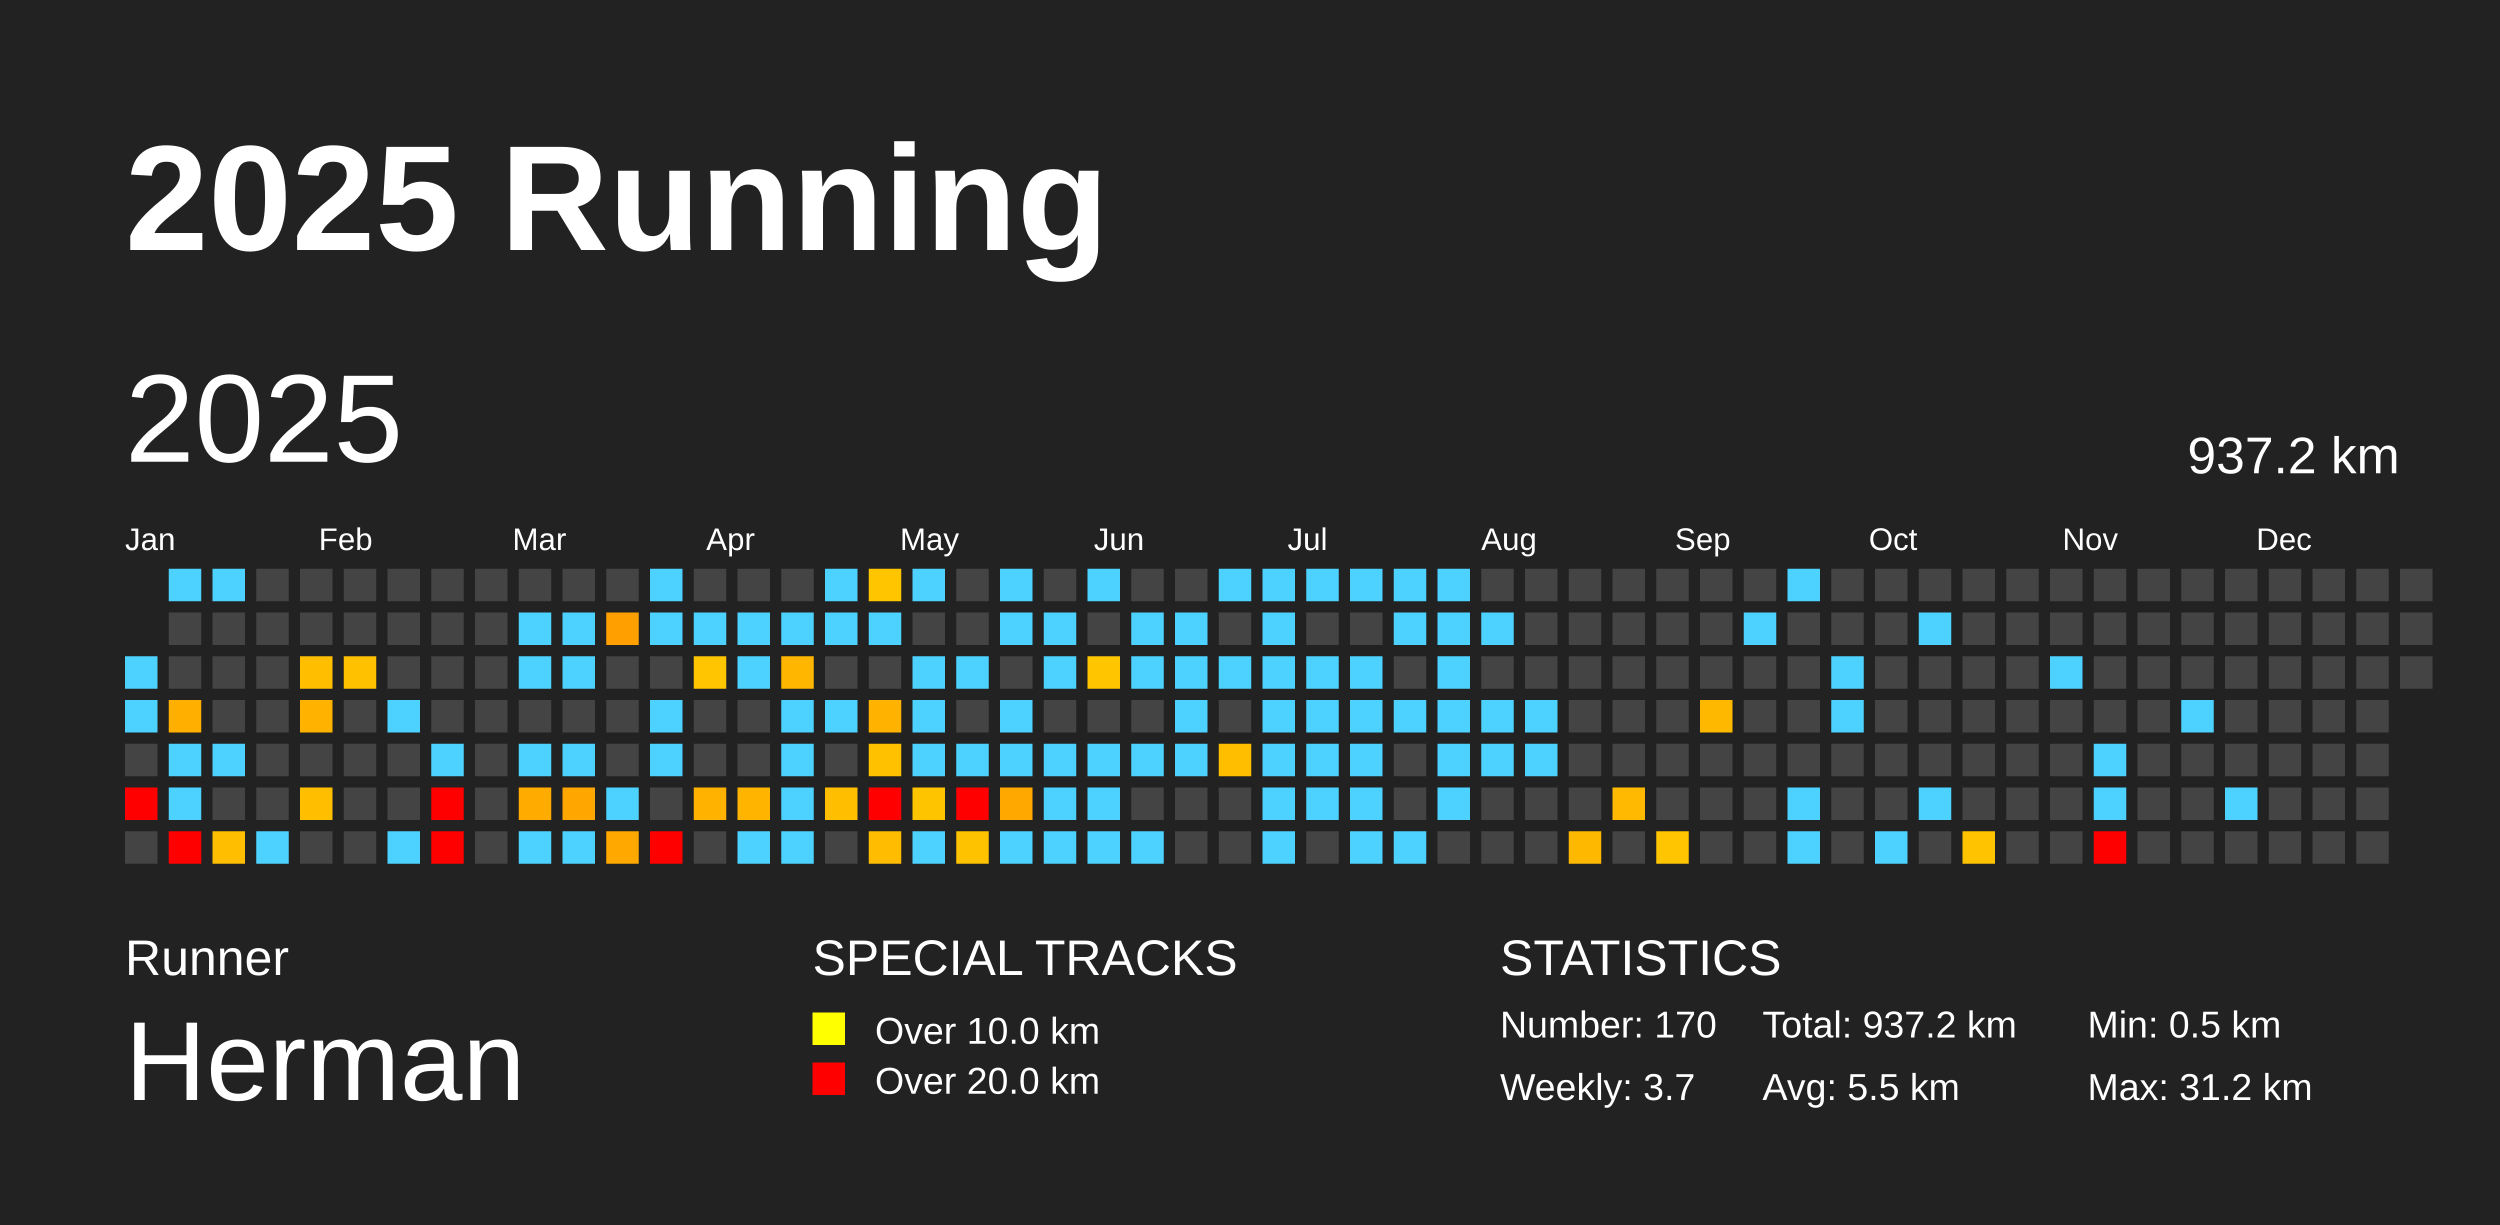
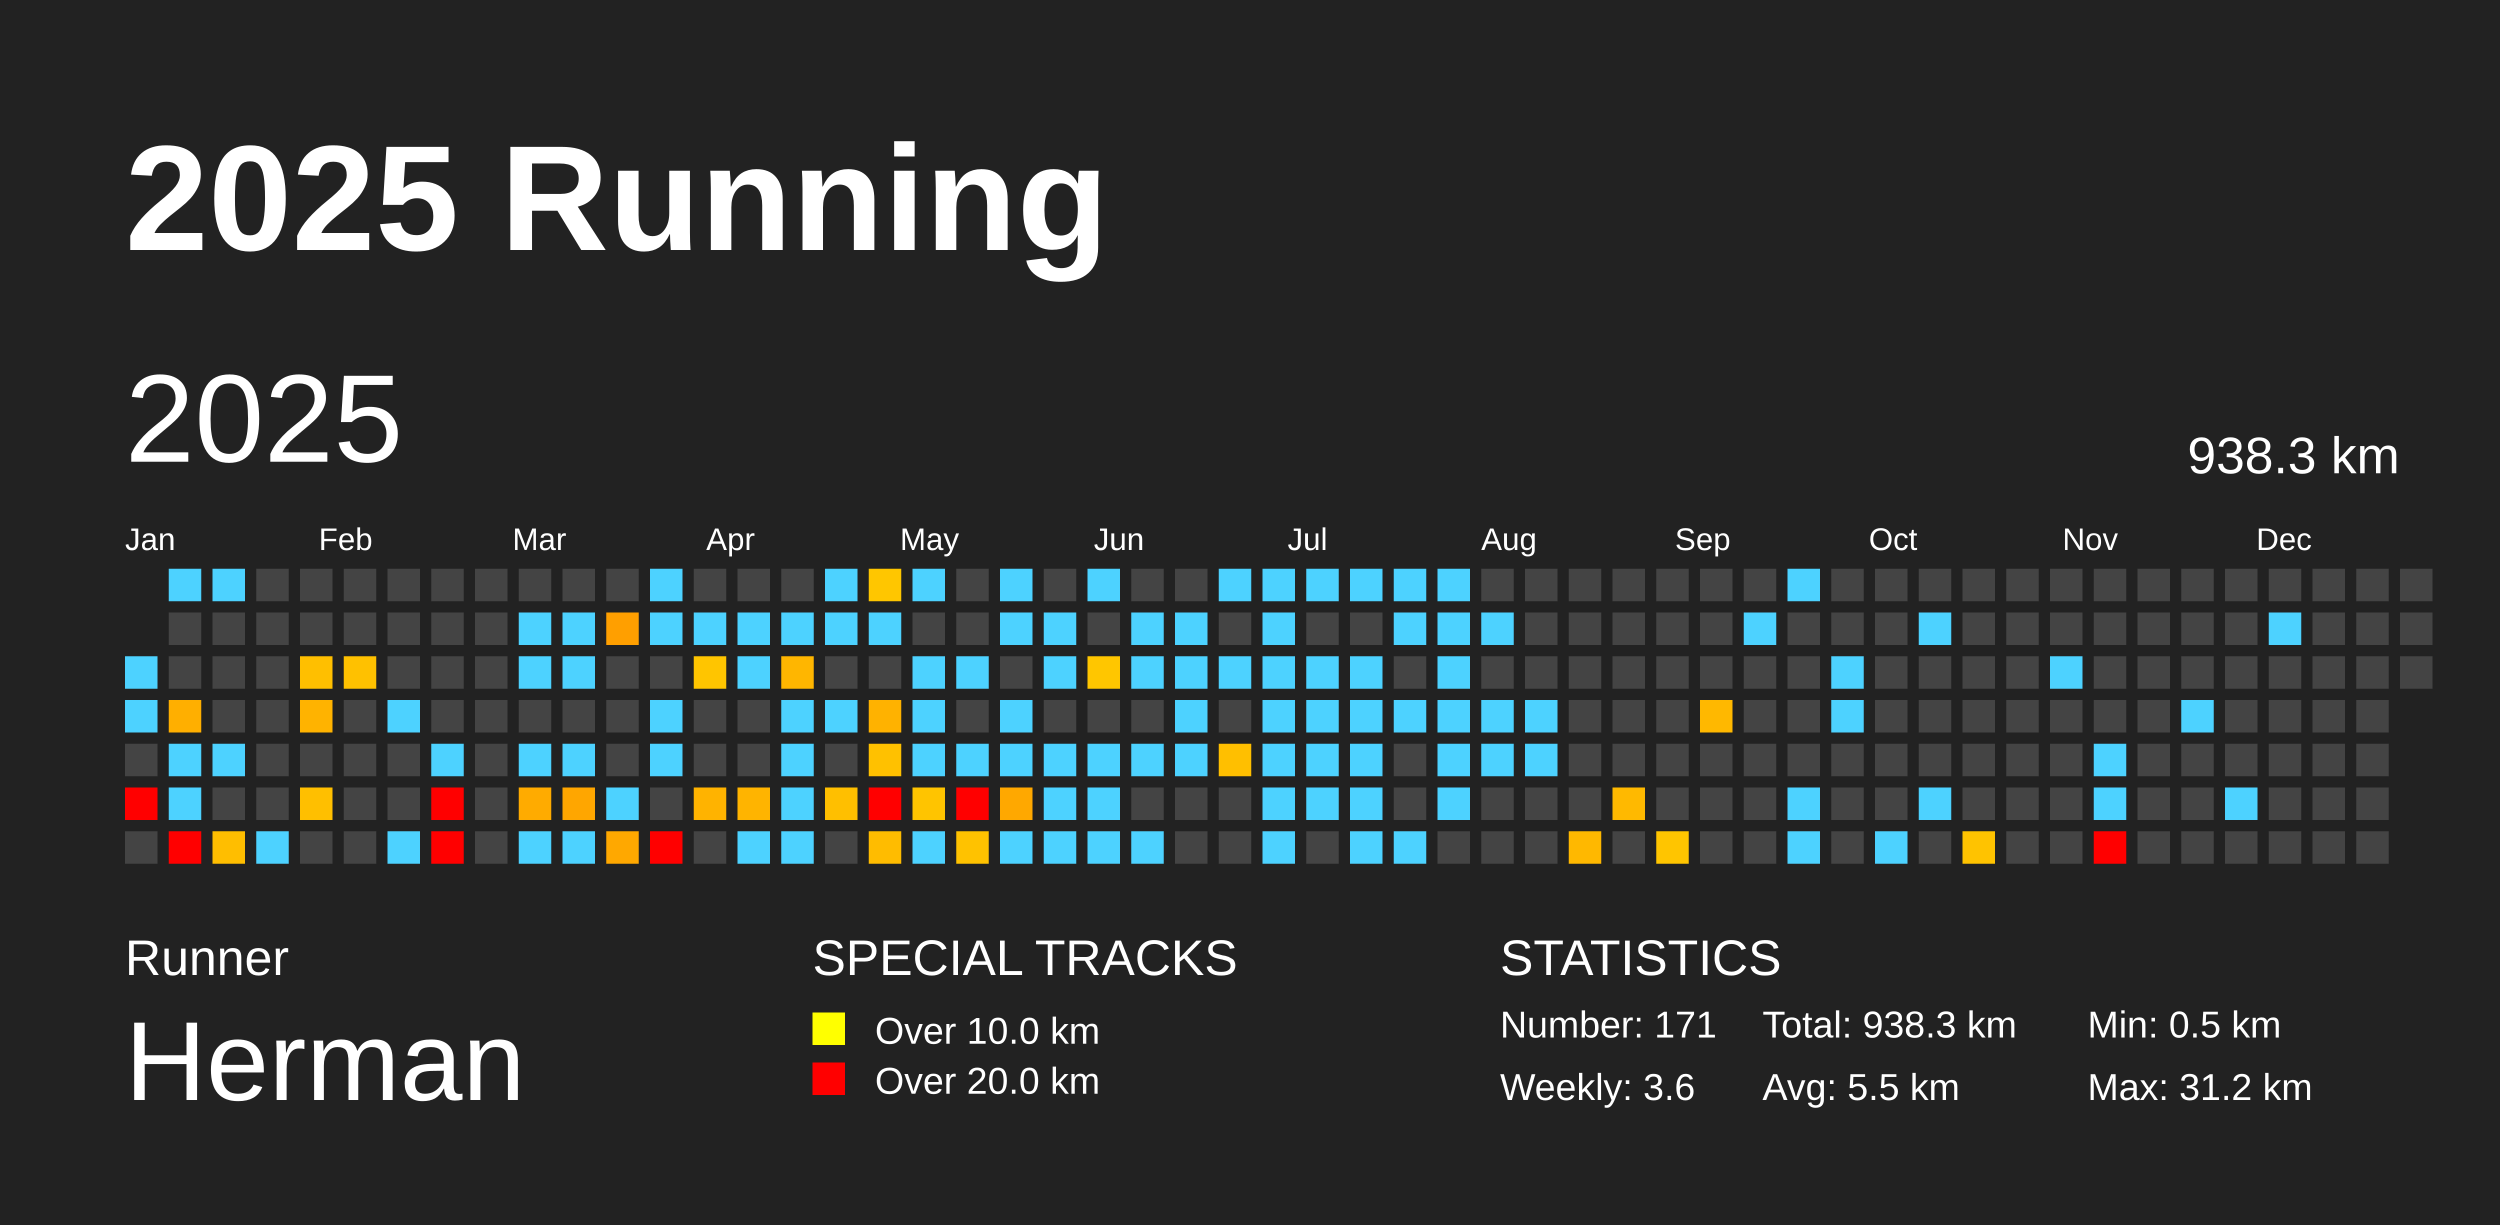
<svg xmlns="http://www.w3.org/2000/svg" baseProfile="full" height="98mm" version="1.1" viewBox="0,0,200,98" width="200mm">
  <defs />
  <rect fill="#222222" height="98" width="200" x="0" y="0" />
  <text fill="#FFFFFF" style="font-size:12px; font-family:Arial; font-weight:bold;" x="10" y="20">2025 Running</text>
  <text fill="#FFFFFF" style="font-size:4px; font-family:Arial" x="10" y="78">Runner</text>
  <text fill="#FFFFFF" style="font-size:9px; font-family:Arial" x="10" y="88">Herman</text>
  <text fill="#FFFFFF" style="font-size:4px; font-family:Arial" x="65" y="78">SPECIAL TRACKS</text>
  <rect fill="yellow" height="2.6" width="2.6" x="65" y="81" />
  <text fill="#FFFFFF" style="font-size:3px; font-family:Arial" x="70" y="83.5">Over 10.0 km</text>
  <rect fill="red" height="2.6" width="2.6" x="65" y="85" />
  <text fill="#FFFFFF" style="font-size:3px; font-family:Arial" x="70" y="87.5">Over 20.0 km</text>
  <text fill="#FFFFFF" style="font-size:4px; font-family:Arial" x="120" y="78">STATISTICS</text>
-   <text fill="#FFFFFF" style="font-size:3px; font-family:Arial" x="120" y="83">Number: 170</text>
-   <text fill="#FFFFFF" style="font-size:3px; font-family:Arial" x="120" y="88">Weekly: 3.7</text>
-   <text fill="#FFFFFF" style="font-size:3px; font-family:Arial" x="141" y="83">Total: 937.2 km</text>
+   <text fill="#FFFFFF" style="font-size:3px; font-family:Arial" x="120" y="83">Number: 171</text>
+   <text fill="#FFFFFF" style="font-size:3px; font-family:Arial" x="120" y="88">Weekly: 3.6</text>
+   <text fill="#FFFFFF" style="font-size:3px; font-family:Arial" x="141" y="83">Total: 938.3 km</text>
  <text fill="#FFFFFF" style="font-size:3px; font-family:Arial" x="141" y="88">Avg: 5.5 km</text>
  <text fill="#FFFFFF" style="font-size:3px; font-family:Arial" x="167" y="83">Min: 0.5 km</text>
  <text fill="#FFFFFF" style="font-size:3px; font-family:Arial" x="167" y="88">Max: 31.2 km</text>
  <text dominant-baseline="hanging" fill="#FFFFFF" style="font-size:10.0px; font-family:Arial;" x="10" y="30">2025</text>
-   <text dominant-baseline="hanging" fill="#FFFFFF" style="font-size:4.125px; font-family:Arial;" x="175" y="35">937.2 km</text>
+   <text dominant-baseline="hanging" fill="#FFFFFF" style="font-size:4.125px; font-family:Arial;" x="175" y="35">938.3 km</text>
  <text fill="#FFFFFF" style="font-size:2.5px; font-family:Arial" x="10.0" y="44">Jan</text>
  <text fill="#FFFFFF" style="font-size:2.5px; font-family:Arial" x="25.5" y="44">Feb</text>
  <text fill="#FFFFFF" style="font-size:2.5px; font-family:Arial" x="41.0" y="44">Mar</text>
  <text fill="#FFFFFF" style="font-size:2.5px; font-family:Arial" x="56.5" y="44">Apr</text>
  <text fill="#FFFFFF" style="font-size:2.5px; font-family:Arial" x="72.0" y="44">May</text>
  <text fill="#FFFFFF" style="font-size:2.5px; font-family:Arial" x="87.5" y="44">Jun</text>
  <text fill="#FFFFFF" style="font-size:2.5px; font-family:Arial" x="103.0" y="44">Jul</text>
  <text fill="#FFFFFF" style="font-size:2.5px; font-family:Arial" x="118.5" y="44">Aug</text>
  <text fill="#FFFFFF" style="font-size:2.5px; font-family:Arial" x="134.0" y="44">Sep</text>
  <text fill="#FFFFFF" style="font-size:2.5px; font-family:Arial" x="149.5" y="44">Oct</text>
  <text fill="#FFFFFF" style="font-size:2.5px; font-family:Arial" x="165.0" y="44">Nov</text>
  <text fill="#FFFFFF" style="font-size:2.5px; font-family:Arial" x="180.5" y="44">Dec</text>
  <rect fill="#4dd2ff" height="2.6" width="2.6" x="10.0" y="52.5" />
  <rect fill="#4dd2ff" height="2.6" width="2.6" x="10.0" y="56.0" />
  <rect fill="#444444" height="2.6" width="2.6" x="10.0" y="59.5" />
  <rect fill="red" height="2.6" width="2.6" x="10.0" y="63.0" />
  <rect fill="#444444" height="2.6" width="2.6" x="10.0" y="66.5" />
  <rect fill="#4dd2ff" height="2.6" width="2.6" x="13.5" y="45.5" />
  <rect fill="#444444" height="2.6" width="2.6" x="13.5" y="49.0" />
  <rect fill="#444444" height="2.6" width="2.6" x="13.5" y="52.5" />
  <rect fill="#ffaf00" height="2.6" width="2.6" x="13.5" y="56.0" />
  <rect fill="#4dd2ff" height="2.6" width="2.6" x="13.5" y="59.5" />
  <rect fill="#4dd2ff" height="2.6" width="2.6" x="13.5" y="63.0" />
  <rect fill="red" height="2.6" width="2.6" x="13.5" y="66.5" />
  <rect fill="#4dd2ff" height="2.6" width="2.6" x="17.0" y="45.5" />
  <rect fill="#444444" height="2.6" width="2.6" x="17.0" y="49.0" />
  <rect fill="#444444" height="2.6" width="2.6" x="17.0" y="52.5" />
  <rect fill="#444444" height="2.6" width="2.6" x="17.0" y="56.0" />
  <rect fill="#4dd2ff" height="2.6" width="2.6" x="17.0" y="59.5" />
  <rect fill="#444444" height="2.6" width="2.6" x="17.0" y="63.0" />
  <rect fill="#ffbe00" height="2.6" width="2.6" x="17.0" y="66.5" />
  <rect fill="#444444" height="2.6" width="2.6" x="20.5" y="45.5" />
  <rect fill="#444444" height="2.6" width="2.6" x="20.5" y="49.0" />
  <rect fill="#444444" height="2.6" width="2.6" x="20.5" y="52.5" />
  <rect fill="#444444" height="2.6" width="2.6" x="20.5" y="56.0" />
  <rect fill="#444444" height="2.6" width="2.6" x="20.5" y="59.5" />
  <rect fill="#444444" height="2.6" width="2.6" x="20.5" y="63.0" />
  <rect fill="#4dd2ff" height="2.6" width="2.6" x="20.5" y="66.5" />
  <rect fill="#444444" height="2.6" width="2.6" x="24.0" y="45.5" />
  <rect fill="#444444" height="2.6" width="2.6" x="24.0" y="49.0" />
  <rect fill="#ffbf00" height="2.6" width="2.6" x="24.0" y="52.5" />
  <rect fill="#ffb300" height="2.6" width="2.6" x="24.0" y="56.0" />
  <rect fill="#444444" height="2.6" width="2.6" x="24.0" y="59.5" />
  <rect fill="#ffbf00" height="2.6" width="2.6" x="24.0" y="63.0" />
  <rect fill="#444444" height="2.6" width="2.6" x="24.0" y="66.5" />
  <rect fill="#444444" height="2.6" width="2.6" x="27.5" y="45.5" />
  <rect fill="#444444" height="2.6" width="2.6" x="27.5" y="49.0" />
  <rect fill="#ffc100" height="2.6" width="2.6" x="27.5" y="52.5" />
  <rect fill="#444444" height="2.6" width="2.6" x="27.5" y="56.0" />
  <rect fill="#444444" height="2.6" width="2.6" x="27.5" y="59.5" />
  <rect fill="#444444" height="2.6" width="2.6" x="27.5" y="63.0" />
  <rect fill="#444444" height="2.6" width="2.6" x="27.5" y="66.5" />
  <rect fill="#444444" height="2.6" width="2.6" x="31.0" y="45.5" />
  <rect fill="#444444" height="2.6" width="2.6" x="31.0" y="49.0" />
  <rect fill="#444444" height="2.6" width="2.6" x="31.0" y="52.5" />
  <rect fill="#4dd2ff" height="2.6" width="2.6" x="31.0" y="56.0" />
  <rect fill="#444444" height="2.6" width="2.6" x="31.0" y="59.5" />
  <rect fill="#444444" height="2.6" width="2.6" x="31.0" y="63.0" />
  <rect fill="#4dd2ff" height="2.6" width="2.6" x="31.0" y="66.5" />
  <rect fill="#444444" height="2.6" width="2.6" x="34.5" y="45.5" />
  <rect fill="#444444" height="2.6" width="2.6" x="34.5" y="49.0" />
  <rect fill="#444444" height="2.6" width="2.6" x="34.5" y="52.5" />
  <rect fill="#444444" height="2.6" width="2.6" x="34.5" y="56.0" />
  <rect fill="#4dd2ff" height="2.6" width="2.6" x="34.5" y="59.5" />
  <rect fill="red" height="2.6" width="2.6" x="34.5" y="63.0" />
  <rect fill="red" height="2.6" width="2.6" x="34.5" y="66.5" />
  <rect fill="#444444" height="2.6" width="2.6" x="38.0" y="45.5" />
  <rect fill="#444444" height="2.6" width="2.6" x="38.0" y="49.0" />
  <rect fill="#444444" height="2.6" width="2.6" x="38.0" y="52.5" />
  <rect fill="#444444" height="2.6" width="2.6" x="38.0" y="56.0" />
  <rect fill="#444444" height="2.6" width="2.6" x="38.0" y="59.5" />
  <rect fill="#444444" height="2.6" width="2.6" x="38.0" y="63.0" />
  <rect fill="#444444" height="2.6" width="2.6" x="38.0" y="66.5" />
  <rect fill="#444444" height="2.6" width="2.6" x="41.5" y="45.5" />
  <rect fill="#4dd2ff" height="2.6" width="2.6" x="41.5" y="49.0" />
  <rect fill="#4dd2ff" height="2.6" width="2.6" x="41.5" y="52.5" />
  <rect fill="#444444" height="2.6" width="2.6" x="41.5" y="56.0" />
  <rect fill="#4dd2ff" height="2.6" width="2.6" x="41.5" y="59.5" />
  <rect fill="#ffab00" height="2.6" width="2.6" x="41.5" y="63.0" />
  <rect fill="#4dd2ff" height="2.6" width="2.6" x="41.5" y="66.5" />
  <rect fill="#444444" height="2.6" width="2.6" x="45.0" y="45.5" />
  <rect fill="#4dd2ff" height="2.6" width="2.6" x="45.0" y="49.0" />
  <rect fill="#4dd2ff" height="2.6" width="2.6" x="45.0" y="52.5" />
  <rect fill="#444444" height="2.6" width="2.6" x="45.0" y="56.0" />
  <rect fill="#4dd2ff" height="2.6" width="2.6" x="45.0" y="59.5" />
  <rect fill="#ffa600" height="2.6" width="2.6" x="45.0" y="63.0" />
  <rect fill="#4dd2ff" height="2.6" width="2.6" x="45.0" y="66.5" />
  <rect fill="#444444" height="2.6" width="2.6" x="48.5" y="45.5" />
  <rect fill="#ff9f00" height="2.6" width="2.6" x="48.5" y="49.0" />
  <rect fill="#444444" height="2.6" width="2.6" x="48.5" y="52.5" />
  <rect fill="#444444" height="2.6" width="2.6" x="48.5" y="56.0" />
  <rect fill="#444444" height="2.6" width="2.6" x="48.5" y="59.5" />
  <rect fill="#4dd2ff" height="2.6" width="2.6" x="48.5" y="63.0" />
  <rect fill="#ffa800" height="2.6" width="2.6" x="48.5" y="66.5" />
  <rect fill="#4dd2ff" height="2.6" width="2.6" x="52.0" y="45.5" />
  <rect fill="#4dd2ff" height="2.6" width="2.6" x="52.0" y="49.0" />
  <rect fill="#444444" height="2.6" width="2.6" x="52.0" y="52.5" />
  <rect fill="#4dd2ff" height="2.6" width="2.6" x="52.0" y="56.0" />
  <rect fill="#4dd2ff" height="2.6" width="2.6" x="52.0" y="59.5" />
  <rect fill="#444444" height="2.6" width="2.6" x="52.0" y="63.0" />
  <rect fill="red" height="2.6" width="2.6" x="52.0" y="66.5" />
  <rect fill="#444444" height="2.6" width="2.6" x="55.5" y="45.5" />
  <rect fill="#4dd2ff" height="2.6" width="2.6" x="55.5" y="49.0" />
  <rect fill="#ffc500" height="2.6" width="2.6" x="55.5" y="52.5" />
  <rect fill="#444444" height="2.6" width="2.6" x="55.5" y="56.0" />
  <rect fill="#444444" height="2.6" width="2.6" x="55.5" y="59.5" />
  <rect fill="#ffb300" height="2.6" width="2.6" x="55.5" y="63.0" />
  <rect fill="#444444" height="2.6" width="2.6" x="55.5" y="66.5" />
  <rect fill="#444444" height="2.6" width="2.6" x="59.0" y="45.5" />
  <rect fill="#4dd2ff" height="2.6" width="2.6" x="59.0" y="49.0" />
  <rect fill="#4dd2ff" height="2.6" width="2.6" x="59.0" y="52.5" />
  <rect fill="#444444" height="2.6" width="2.6" x="59.0" y="56.0" />
  <rect fill="#444444" height="2.6" width="2.6" x="59.0" y="59.5" />
  <rect fill="#ffb400" height="2.6" width="2.6" x="59.0" y="63.0" />
  <rect fill="#4dd2ff" height="2.6" width="2.6" x="59.0" y="66.5" />
  <rect fill="#444444" height="2.6" width="2.6" x="62.5" y="45.5" />
  <rect fill="#4dd2ff" height="2.6" width="2.6" x="62.5" y="49.0" />
  <rect fill="#ffb600" height="2.6" width="2.6" x="62.5" y="52.5" />
  <rect fill="#4dd2ff" height="2.6" width="2.6" x="62.5" y="56.0" />
  <rect fill="#4dd2ff" height="2.6" width="2.6" x="62.5" y="59.5" />
  <rect fill="#4dd2ff" height="2.6" width="2.6" x="62.5" y="63.0" />
  <rect fill="#4dd2ff" height="2.6" width="2.6" x="62.5" y="66.5" />
  <rect fill="#4dd2ff" height="2.6" width="2.6" x="66.0" y="45.5" />
  <rect fill="#4dd2ff" height="2.6" width="2.6" x="66.0" y="49.0" />
  <rect fill="#444444" height="2.6" width="2.6" x="66.0" y="52.5" />
  <rect fill="#4dd2ff" height="2.6" width="2.6" x="66.0" y="56.0" />
  <rect fill="#444444" height="2.6" width="2.6" x="66.0" y="59.5" />
  <rect fill="#ffbf00" height="2.6" width="2.6" x="66.0" y="63.0" />
  <rect fill="#444444" height="2.6" width="2.6" x="66.0" y="66.5" />
  <rect fill="#ffc600" height="2.6" width="2.6" x="69.5" y="45.5" />
  <rect fill="#4dd2ff" height="2.6" width="2.6" x="69.5" y="49.0" />
  <rect fill="#444444" height="2.6" width="2.6" x="69.5" y="52.5" />
  <rect fill="#ffb200" height="2.6" width="2.6" x="69.5" y="56.0" />
  <rect fill="#ffc100" height="2.6" width="2.6" x="69.5" y="59.5" />
  <rect fill="red" height="2.6" width="2.6" x="69.5" y="63.0" />
  <rect fill="#ffbc00" height="2.6" width="2.6" x="69.5" y="66.5" />
  <rect fill="#4dd2ff" height="2.6" width="2.6" x="73.0" y="45.5" />
  <rect fill="#444444" height="2.6" width="2.6" x="73.0" y="49.0" />
  <rect fill="#4dd2ff" height="2.6" width="2.6" x="73.0" y="52.5" />
  <rect fill="#4dd2ff" height="2.6" width="2.6" x="73.0" y="56.0" />
  <rect fill="#4dd2ff" height="2.6" width="2.6" x="73.0" y="59.5" />
  <rect fill="#ffc400" height="2.6" width="2.6" x="73.0" y="63.0" />
  <rect fill="#4dd2ff" height="2.6" width="2.6" x="73.0" y="66.5" />
  <rect fill="#444444" height="2.6" width="2.6" x="76.5" y="45.5" />
  <rect fill="#444444" height="2.6" width="2.6" x="76.5" y="49.0" />
  <rect fill="#4dd2ff" height="2.6" width="2.6" x="76.5" y="52.5" />
  <rect fill="#444444" height="2.6" width="2.6" x="76.5" y="56.0" />
  <rect fill="#4dd2ff" height="2.6" width="2.6" x="76.5" y="59.5" />
  <rect fill="red" height="2.6" width="2.6" x="76.5" y="63.0" />
  <rect fill="#ffc200" height="2.6" width="2.6" x="76.5" y="66.5" />
  <rect fill="#4dd2ff" height="2.6" width="2.6" x="80.0" y="45.5" />
  <rect fill="#4dd2ff" height="2.6" width="2.6" x="80.0" y="49.0" />
  <rect fill="#444444" height="2.6" width="2.6" x="80.0" y="52.5" />
  <rect fill="#4dd2ff" height="2.6" width="2.6" x="80.0" y="56.0" />
  <rect fill="#4dd2ff" height="2.6" width="2.6" x="80.0" y="59.5" />
  <rect fill="#ffa800" height="2.6" width="2.6" x="80.0" y="63.0" />
  <rect fill="#4dd2ff" height="2.6" width="2.6" x="80.0" y="66.5" />
  <rect fill="#444444" height="2.6" width="2.6" x="83.5" y="45.5" />
  <rect fill="#4dd2ff" height="2.6" width="2.6" x="83.5" y="49.0" />
  <rect fill="#4dd2ff" height="2.6" width="2.6" x="83.5" y="52.5" />
  <rect fill="#444444" height="2.6" width="2.6" x="83.5" y="56.0" />
  <rect fill="#4dd2ff" height="2.6" width="2.6" x="83.5" y="59.5" />
  <rect fill="#4dd2ff" height="2.6" width="2.6" x="83.5" y="63.0" />
  <rect fill="#4dd2ff" height="2.6" width="2.6" x="83.5" y="66.5" />
  <rect fill="#4dd2ff" height="2.6" width="2.6" x="87.0" y="45.5" />
  <rect fill="#444444" height="2.6" width="2.6" x="87.0" y="49.0" />
  <rect fill="#ffc600" height="2.6" width="2.6" x="87.0" y="52.5" />
  <rect fill="#444444" height="2.6" width="2.6" x="87.0" y="56.0" />
  <rect fill="#4dd2ff" height="2.6" width="2.6" x="87.0" y="59.5" />
  <rect fill="#4dd2ff" height="2.6" width="2.6" x="87.0" y="63.0" />
  <rect fill="#4dd2ff" height="2.6" width="2.6" x="87.0" y="66.5" />
  <rect fill="#444444" height="2.6" width="2.6" x="90.5" y="45.5" />
  <rect fill="#4dd2ff" height="2.6" width="2.6" x="90.5" y="49.0" />
  <rect fill="#4dd2ff" height="2.6" width="2.6" x="90.5" y="52.5" />
  <rect fill="#444444" height="2.6" width="2.6" x="90.5" y="56.0" />
  <rect fill="#4dd2ff" height="2.6" width="2.6" x="90.5" y="59.5" />
  <rect fill="#444444" height="2.6" width="2.6" x="90.5" y="63.0" />
  <rect fill="#4dd2ff" height="2.6" width="2.6" x="90.5" y="66.5" />
  <rect fill="#444444" height="2.6" width="2.6" x="94.0" y="45.5" />
  <rect fill="#4dd2ff" height="2.6" width="2.6" x="94.0" y="49.0" />
  <rect fill="#4dd2ff" height="2.6" width="2.6" x="94.0" y="52.5" />
  <rect fill="#4dd2ff" height="2.6" width="2.6" x="94.0" y="56.0" />
  <rect fill="#4dd2ff" height="2.6" width="2.6" x="94.0" y="59.5" />
  <rect fill="#444444" height="2.6" width="2.6" x="94.0" y="63.0" />
  <rect fill="#444444" height="2.6" width="2.6" x="94.0" y="66.5" />
  <rect fill="#4dd2ff" height="2.6" width="2.6" x="97.5" y="45.5" />
  <rect fill="#444444" height="2.6" width="2.6" x="97.5" y="49.0" />
  <rect fill="#4dd2ff" height="2.6" width="2.6" x="97.5" y="52.5" />
  <rect fill="#444444" height="2.6" width="2.6" x="97.5" y="56.0" />
  <rect fill="#ffbf00" height="2.6" width="2.6" x="97.5" y="59.5" />
  <rect fill="#444444" height="2.6" width="2.6" x="97.5" y="63.0" />
  <rect fill="#444444" height="2.6" width="2.6" x="97.5" y="66.5" />
  <rect fill="#4dd2ff" height="2.6" width="2.6" x="101.0" y="45.5" />
  <rect fill="#4dd2ff" height="2.6" width="2.6" x="101.0" y="49.0" />
  <rect fill="#4dd2ff" height="2.6" width="2.6" x="101.0" y="52.5" />
  <rect fill="#4dd2ff" height="2.6" width="2.6" x="101.0" y="56.0" />
  <rect fill="#4dd2ff" height="2.6" width="2.6" x="101.0" y="59.5" />
  <rect fill="#4dd2ff" height="2.6" width="2.6" x="101.0" y="63.0" />
  <rect fill="#4dd2ff" height="2.6" width="2.6" x="101.0" y="66.5" />
  <rect fill="#4dd2ff" height="2.6" width="2.6" x="104.5" y="45.5" />
  <rect fill="#444444" height="2.6" width="2.6" x="104.5" y="49.0" />
  <rect fill="#4dd2ff" height="2.6" width="2.6" x="104.5" y="52.5" />
  <rect fill="#4dd2ff" height="2.6" width="2.6" x="104.5" y="56.0" />
  <rect fill="#4dd2ff" height="2.6" width="2.6" x="104.5" y="59.5" />
  <rect fill="#4dd2ff" height="2.6" width="2.6" x="104.5" y="63.0" />
  <rect fill="#444444" height="2.6" width="2.6" x="104.5" y="66.5" />
  <rect fill="#4dd2ff" height="2.6" width="2.6" x="108.0" y="45.5" />
  <rect fill="#444444" height="2.6" width="2.6" x="108.0" y="49.0" />
  <rect fill="#4dd2ff" height="2.6" width="2.6" x="108.0" y="52.5" />
  <rect fill="#4dd2ff" height="2.6" width="2.6" x="108.0" y="56.0" />
  <rect fill="#4dd2ff" height="2.6" width="2.6" x="108.0" y="59.5" />
  <rect fill="#4dd2ff" height="2.6" width="2.6" x="108.0" y="63.0" />
  <rect fill="#4dd2ff" height="2.6" width="2.6" x="108.0" y="66.5" />
  <rect fill="#4dd2ff" height="2.6" width="2.6" x="111.5" y="45.5" />
  <rect fill="#4dd2ff" height="2.6" width="2.6" x="111.5" y="49.0" />
  <rect fill="#444444" height="2.6" width="2.6" x="111.5" y="52.5" />
  <rect fill="#4dd2ff" height="2.6" width="2.6" x="111.5" y="56.0" />
  <rect fill="#444444" height="2.6" width="2.6" x="111.5" y="59.5" />
  <rect fill="#444444" height="2.6" width="2.6" x="111.5" y="63.0" />
  <rect fill="#4dd2ff" height="2.6" width="2.6" x="111.5" y="66.5" />
  <rect fill="#4dd2ff" height="2.6" width="2.6" x="115.0" y="45.5" />
  <rect fill="#4dd2ff" height="2.6" width="2.6" x="115.0" y="49.0" />
  <rect fill="#4dd2ff" height="2.6" width="2.6" x="115.0" y="52.5" />
  <rect fill="#4dd2ff" height="2.6" width="2.6" x="115.0" y="56.0" />
  <rect fill="#4dd2ff" height="2.6" width="2.6" x="115.0" y="59.5" />
  <rect fill="#4dd2ff" height="2.6" width="2.6" x="115.0" y="63.0" />
  <rect fill="#444444" height="2.6" width="2.6" x="115.0" y="66.5" />
  <rect fill="#444444" height="2.6" width="2.6" x="118.5" y="45.5" />
  <rect fill="#4dd2ff" height="2.6" width="2.6" x="118.5" y="49.0" />
  <rect fill="#444444" height="2.6" width="2.6" x="118.5" y="52.5" />
  <rect fill="#4dd2ff" height="2.6" width="2.6" x="118.5" y="56.0" />
  <rect fill="#4dd2ff" height="2.6" width="2.6" x="118.5" y="59.5" />
  <rect fill="#444444" height="2.6" width="2.6" x="118.5" y="63.0" />
  <rect fill="#444444" height="2.6" width="2.6" x="118.5" y="66.5" />
  <rect fill="#444444" height="2.6" width="2.6" x="122.0" y="45.5" />
  <rect fill="#444444" height="2.6" width="2.6" x="122.0" y="49.0" />
  <rect fill="#444444" height="2.6" width="2.6" x="122.0" y="52.5" />
  <rect fill="#4dd2ff" height="2.6" width="2.6" x="122.0" y="56.0" />
  <rect fill="#4dd2ff" height="2.6" width="2.6" x="122.0" y="59.5" />
  <rect fill="#444444" height="2.6" width="2.6" x="122.0" y="63.0" />
  <rect fill="#444444" height="2.6" width="2.6" x="122.0" y="66.5" />
  <rect fill="#444444" height="2.6" width="2.6" x="125.5" y="45.5" />
  <rect fill="#444444" height="2.6" width="2.6" x="125.5" y="49.0" />
  <rect fill="#444444" height="2.6" width="2.6" x="125.5" y="52.5" />
  <rect fill="#444444" height="2.6" width="2.6" x="125.5" y="56.0" />
  <rect fill="#444444" height="2.6" width="2.6" x="125.5" y="59.5" />
  <rect fill="#444444" height="2.6" width="2.6" x="125.5" y="63.0" />
  <rect fill="#ffb800" height="2.6" width="2.6" x="125.5" y="66.5" />
  <rect fill="#444444" height="2.6" width="2.6" x="129.0" y="45.5" />
  <rect fill="#444444" height="2.6" width="2.6" x="129.0" y="49.0" />
  <rect fill="#444444" height="2.6" width="2.6" x="129.0" y="52.5" />
  <rect fill="#444444" height="2.6" width="2.6" x="129.0" y="56.0" />
  <rect fill="#444444" height="2.6" width="2.6" x="129.0" y="59.5" />
  <rect fill="#ffb900" height="2.6" width="2.6" x="129.0" y="63.0" />
  <rect fill="#444444" height="2.6" width="2.6" x="129.0" y="66.5" />
  <rect fill="#444444" height="2.6" width="2.6" x="132.5" y="45.5" />
  <rect fill="#444444" height="2.6" width="2.6" x="132.5" y="49.0" />
  <rect fill="#444444" height="2.6" width="2.6" x="132.5" y="52.5" />
  <rect fill="#444444" height="2.6" width="2.6" x="132.5" y="56.0" />
  <rect fill="#444444" height="2.6" width="2.6" x="132.5" y="59.5" />
  <rect fill="#444444" height="2.6" width="2.6" x="132.5" y="63.0" />
  <rect fill="#ffc500" height="2.6" width="2.6" x="132.5" y="66.5" />
  <rect fill="#444444" height="2.6" width="2.6" x="136.0" y="45.5" />
  <rect fill="#444444" height="2.6" width="2.6" x="136.0" y="49.0" />
  <rect fill="#444444" height="2.6" width="2.6" x="136.0" y="52.5" />
  <rect fill="#ffb800" height="2.6" width="2.6" x="136.0" y="56.0" />
  <rect fill="#444444" height="2.6" width="2.6" x="136.0" y="59.5" />
  <rect fill="#444444" height="2.6" width="2.6" x="136.0" y="63.0" />
  <rect fill="#444444" height="2.6" width="2.6" x="136.0" y="66.5" />
  <rect fill="#444444" height="2.6" width="2.6" x="139.5" y="45.5" />
  <rect fill="#4dd2ff" height="2.6" width="2.6" x="139.5" y="49.0" />
  <rect fill="#444444" height="2.6" width="2.6" x="139.5" y="52.5" />
  <rect fill="#444444" height="2.6" width="2.6" x="139.5" y="56.0" />
  <rect fill="#444444" height="2.6" width="2.6" x="139.5" y="59.5" />
  <rect fill="#444444" height="2.6" width="2.6" x="139.5" y="63.0" />
  <rect fill="#444444" height="2.6" width="2.6" x="139.5" y="66.5" />
  <rect fill="#4dd2ff" height="2.6" width="2.6" x="143.0" y="45.5" />
  <rect fill="#444444" height="2.6" width="2.6" x="143.0" y="49.0" />
  <rect fill="#444444" height="2.6" width="2.6" x="143.0" y="52.5" />
  <rect fill="#444444" height="2.6" width="2.6" x="143.0" y="56.0" />
  <rect fill="#444444" height="2.6" width="2.6" x="143.0" y="59.5" />
  <rect fill="#4dd2ff" height="2.6" width="2.6" x="143.0" y="63.0" />
  <rect fill="#4dd2ff" height="2.6" width="2.6" x="143.0" y="66.5" />
  <rect fill="#444444" height="2.6" width="2.6" x="146.5" y="45.5" />
  <rect fill="#444444" height="2.6" width="2.6" x="146.5" y="49.0" />
  <rect fill="#4dd2ff" height="2.6" width="2.6" x="146.5" y="52.5" />
  <rect fill="#4dd2ff" height="2.6" width="2.6" x="146.5" y="56.0" />
  <rect fill="#444444" height="2.6" width="2.6" x="146.5" y="59.5" />
  <rect fill="#444444" height="2.6" width="2.6" x="146.5" y="63.0" />
  <rect fill="#444444" height="2.6" width="2.6" x="146.5" y="66.5" />
  <rect fill="#444444" height="2.6" width="2.6" x="150.0" y="45.5" />
  <rect fill="#444444" height="2.6" width="2.6" x="150.0" y="49.0" />
  <rect fill="#444444" height="2.6" width="2.6" x="150.0" y="52.5" />
  <rect fill="#444444" height="2.6" width="2.6" x="150.0" y="56.0" />
  <rect fill="#444444" height="2.6" width="2.6" x="150.0" y="59.5" />
  <rect fill="#444444" height="2.6" width="2.6" x="150.0" y="63.0" />
  <rect fill="#4dd2ff" height="2.6" width="2.6" x="150.0" y="66.5" />
  <rect fill="#444444" height="2.6" width="2.6" x="153.5" y="45.5" />
  <rect fill="#4dd2ff" height="2.6" width="2.6" x="153.5" y="49.0" />
  <rect fill="#444444" height="2.6" width="2.6" x="153.5" y="52.5" />
  <rect fill="#444444" height="2.6" width="2.6" x="153.5" y="56.0" />
  <rect fill="#444444" height="2.6" width="2.6" x="153.5" y="59.5" />
  <rect fill="#4dd2ff" height="2.6" width="2.6" x="153.5" y="63.0" />
  <rect fill="#444444" height="2.6" width="2.6" x="153.5" y="66.5" />
  <rect fill="#444444" height="2.6" width="2.6" x="157.0" y="45.5" />
  <rect fill="#444444" height="2.6" width="2.6" x="157.0" y="49.0" />
  <rect fill="#444444" height="2.6" width="2.6" x="157.0" y="52.5" />
  <rect fill="#444444" height="2.6" width="2.6" x="157.0" y="56.0" />
  <rect fill="#444444" height="2.6" width="2.6" x="157.0" y="59.5" />
  <rect fill="#444444" height="2.6" width="2.6" x="157.0" y="63.0" />
  <rect fill="#ffc300" height="2.6" width="2.6" x="157.0" y="66.5" />
  <rect fill="#444444" height="2.6" width="2.6" x="160.5" y="45.5" />
  <rect fill="#444444" height="2.6" width="2.6" x="160.5" y="49.0" />
  <rect fill="#444444" height="2.6" width="2.6" x="160.5" y="52.5" />
  <rect fill="#444444" height="2.6" width="2.6" x="160.5" y="56.0" />
  <rect fill="#444444" height="2.6" width="2.6" x="160.5" y="59.5" />
  <rect fill="#444444" height="2.6" width="2.6" x="160.5" y="63.0" />
  <rect fill="#444444" height="2.6" width="2.6" x="160.5" y="66.5" />
  <rect fill="#444444" height="2.6" width="2.6" x="164.0" y="45.5" />
  <rect fill="#444444" height="2.6" width="2.6" x="164.0" y="49.0" />
  <rect fill="#4dd2ff" height="2.6" width="2.6" x="164.0" y="52.5" />
  <rect fill="#444444" height="2.6" width="2.6" x="164.0" y="56.0" />
  <rect fill="#444444" height="2.6" width="2.6" x="164.0" y="59.5" />
  <rect fill="#444444" height="2.6" width="2.6" x="164.0" y="63.0" />
  <rect fill="#444444" height="2.6" width="2.6" x="164.0" y="66.5" />
  <rect fill="#444444" height="2.6" width="2.6" x="167.5" y="45.5" />
  <rect fill="#444444" height="2.6" width="2.6" x="167.5" y="49.0" />
  <rect fill="#444444" height="2.6" width="2.6" x="167.5" y="52.5" />
  <rect fill="#444444" height="2.6" width="2.6" x="167.5" y="56.0" />
  <rect fill="#4dd2ff" height="2.6" width="2.6" x="167.5" y="59.5" />
  <rect fill="#4dd2ff" height="2.6" width="2.6" x="167.5" y="63.0" />
  <rect fill="red" height="2.6" width="2.6" x="167.5" y="66.5" />
  <rect fill="#444444" height="2.6" width="2.6" x="171.0" y="45.5" />
  <rect fill="#444444" height="2.6" width="2.6" x="171.0" y="49.0" />
  <rect fill="#444444" height="2.6" width="2.6" x="171.0" y="52.5" />
  <rect fill="#444444" height="2.6" width="2.6" x="171.0" y="56.0" />
  <rect fill="#444444" height="2.6" width="2.6" x="171.0" y="59.5" />
  <rect fill="#444444" height="2.6" width="2.6" x="171.0" y="63.0" />
  <rect fill="#444444" height="2.6" width="2.6" x="171.0" y="66.5" />
  <rect fill="#444444" height="2.6" width="2.6" x="174.5" y="45.5" />
  <rect fill="#444444" height="2.6" width="2.6" x="174.5" y="49.0" />
  <rect fill="#444444" height="2.6" width="2.6" x="174.5" y="52.5" />
  <rect fill="#4dd2ff" height="2.6" width="2.6" x="174.5" y="56.0" />
  <rect fill="#444444" height="2.6" width="2.6" x="174.5" y="59.5" />
  <rect fill="#444444" height="2.6" width="2.6" x="174.5" y="63.0" />
  <rect fill="#444444" height="2.6" width="2.6" x="174.5" y="66.5" />
  <rect fill="#444444" height="2.6" width="2.6" x="178.0" y="45.5" />
  <rect fill="#444444" height="2.6" width="2.6" x="178.0" y="49.0" />
  <rect fill="#444444" height="2.6" width="2.6" x="178.0" y="52.5" />
  <rect fill="#444444" height="2.6" width="2.6" x="178.0" y="56.0" />
  <rect fill="#444444" height="2.6" width="2.6" x="178.0" y="59.5" />
  <rect fill="#4dd2ff" height="2.6" width="2.6" x="178.0" y="63.0" />
  <rect fill="#444444" height="2.6" width="2.6" x="178.0" y="66.5" />
  <rect fill="#444444" height="2.6" width="2.6" x="181.5" y="45.5" />
-   <rect fill="#444444" height="2.6" width="2.6" x="181.5" y="49.0" />
+   <rect fill="#4dd2ff" height="2.6" width="2.6" x="181.5" y="49.0" />
  <rect fill="#444444" height="2.6" width="2.6" x="181.5" y="52.5" />
  <rect fill="#444444" height="2.6" width="2.6" x="181.5" y="56.0" />
  <rect fill="#444444" height="2.6" width="2.6" x="181.5" y="59.5" />
  <rect fill="#444444" height="2.6" width="2.6" x="181.5" y="63.0" />
  <rect fill="#444444" height="2.6" width="2.6" x="181.5" y="66.5" />
  <rect fill="#444444" height="2.6" width="2.6" x="185.0" y="45.5" />
  <rect fill="#444444" height="2.6" width="2.6" x="185.0" y="49.0" />
  <rect fill="#444444" height="2.6" width="2.6" x="185.0" y="52.5" />
  <rect fill="#444444" height="2.6" width="2.6" x="185.0" y="56.0" />
  <rect fill="#444444" height="2.6" width="2.6" x="185.0" y="59.5" />
  <rect fill="#444444" height="2.6" width="2.6" x="185.0" y="63.0" />
  <rect fill="#444444" height="2.6" width="2.6" x="185.0" y="66.5" />
  <rect fill="#444444" height="2.6" width="2.6" x="188.5" y="45.5" />
  <rect fill="#444444" height="2.6" width="2.6" x="188.5" y="49.0" />
  <rect fill="#444444" height="2.6" width="2.6" x="188.5" y="52.5" />
  <rect fill="#444444" height="2.6" width="2.6" x="188.5" y="56.0" />
  <rect fill="#444444" height="2.6" width="2.6" x="188.5" y="59.5" />
  <rect fill="#444444" height="2.6" width="2.6" x="188.5" y="63.0" />
  <rect fill="#444444" height="2.6" width="2.6" x="188.5" y="66.5" />
  <rect fill="#444444" height="2.6" width="2.6" x="192.0" y="45.5" />
  <rect fill="#444444" height="2.6" width="2.6" x="192.0" y="49.0" />
  <rect fill="#444444" height="2.6" width="2.6" x="192.0" y="52.5" />
</svg>
